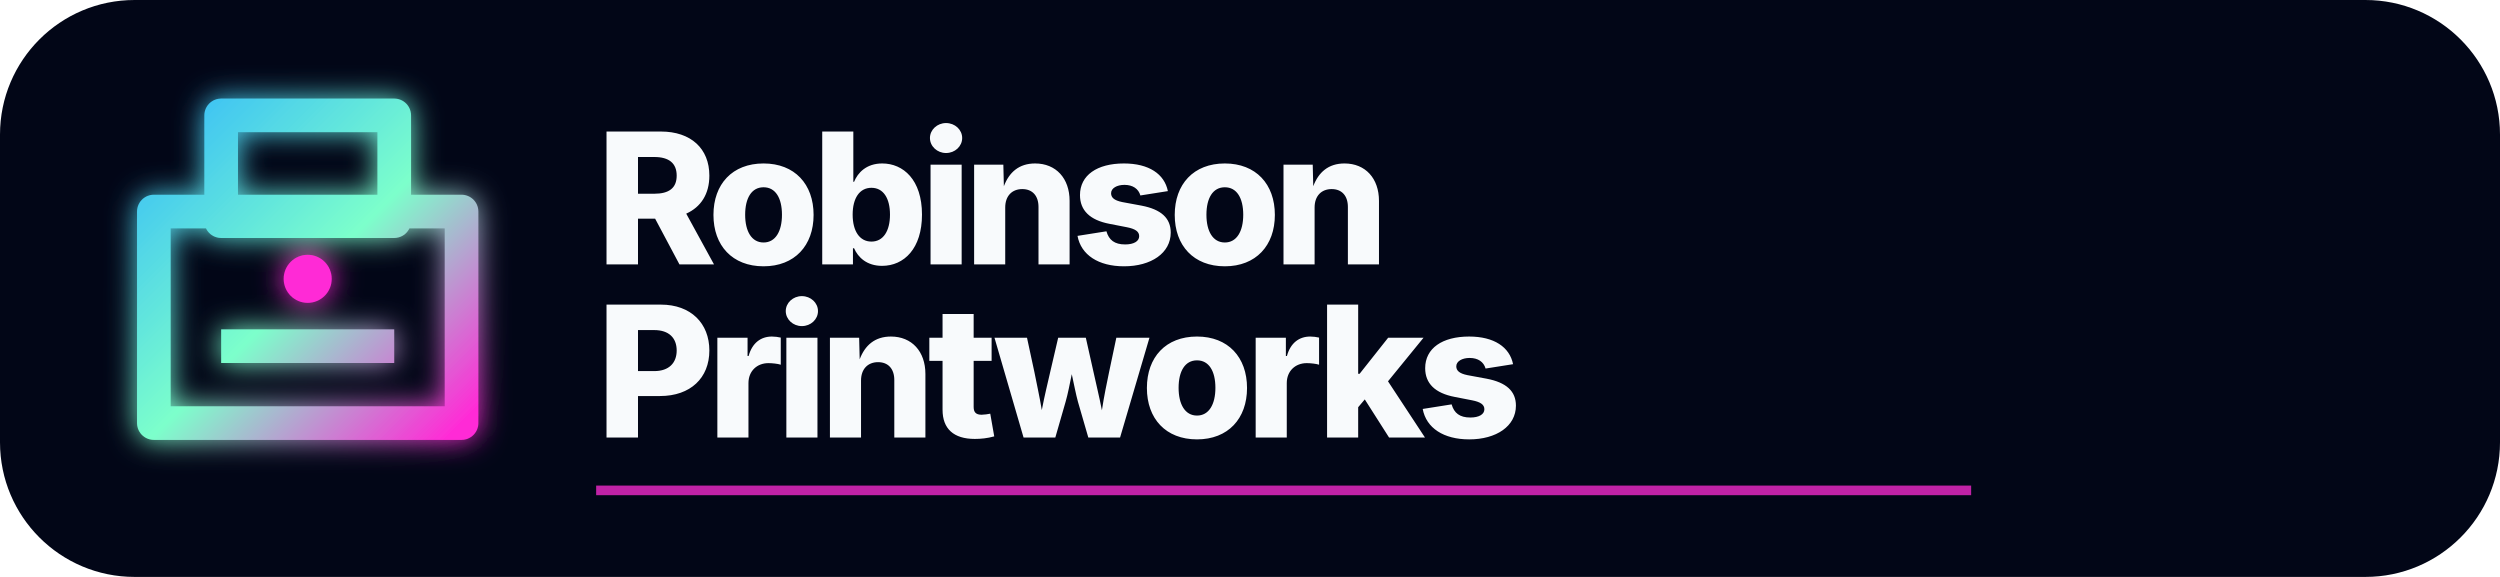
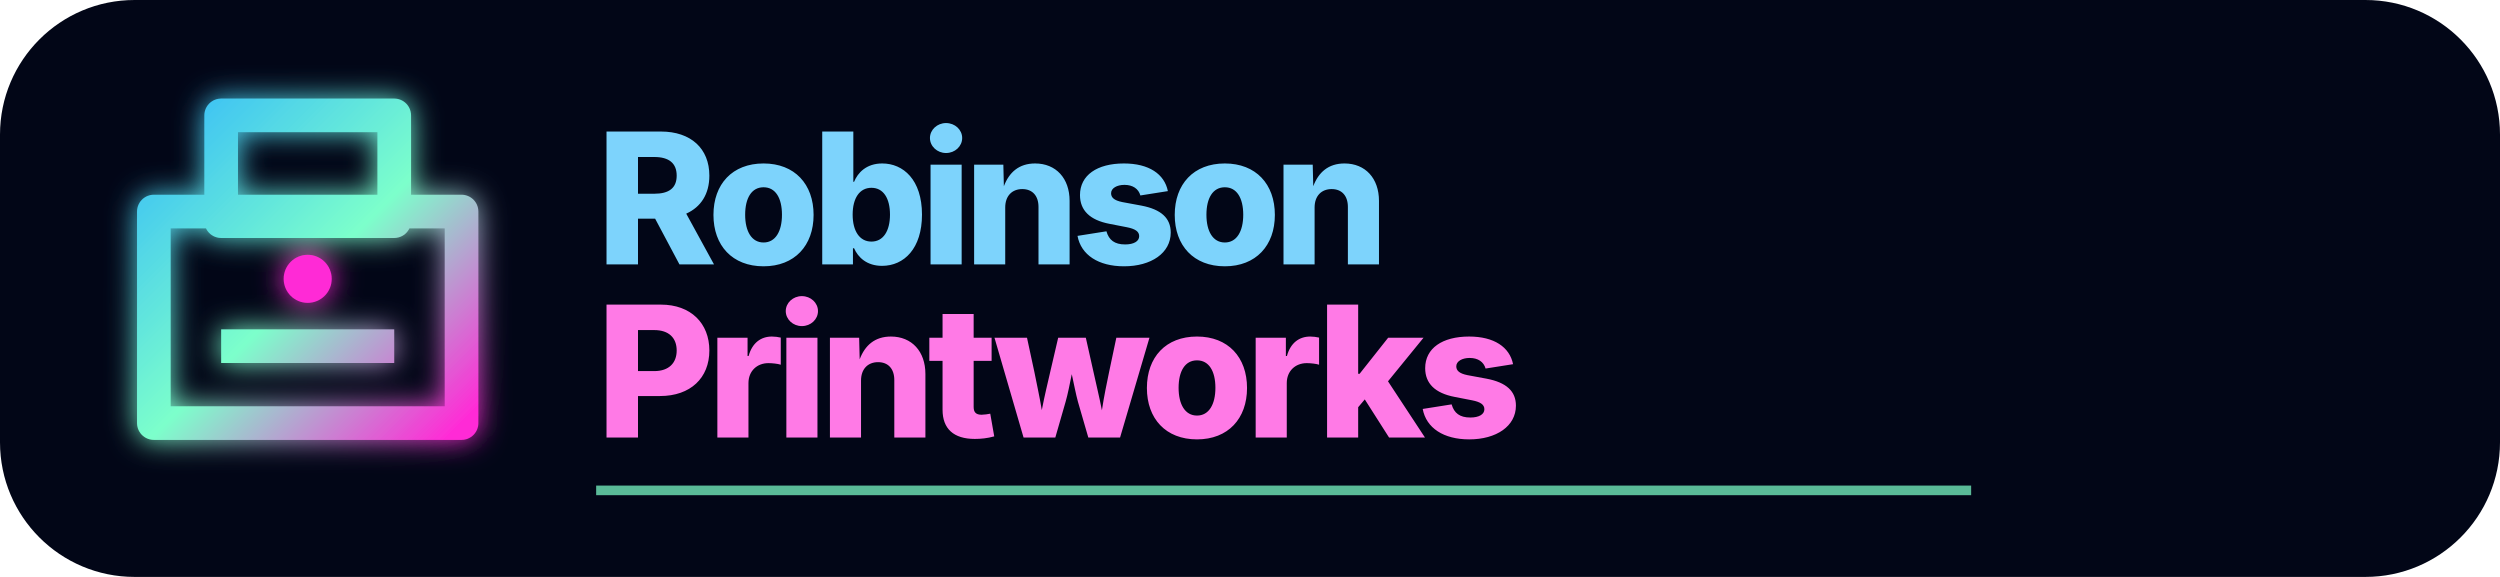
<svg xmlns="http://www.w3.org/2000/svg" viewBox="0 0 520 120" role="img" aria-labelledby="title desc">
  <defs>
    <linearGradient id="cyanPink" x1="0" y1="0" x2="1" y2="1">
      <stop stop-color="#38bdf8" />
      <stop offset="0.52" stop-color="#7cffcb" />
      <stop offset="1" stop-color="#ff2bd6" />
    </linearGradient>
    <filter id="glow" x="-40%" y="-40%" width="180%" height="180%">
      <feGaussianBlur stdDeviation="3" result="blur" />
      <feMerge>
        <feMergeNode in="blur" />
        <feMergeNode in="SourceGraphic" />
      </feMerge>
    </filter>
  </defs>
  <rect width="520" height="120" rx="28" fill="#020617" />
  <g filter="url(#glow)">
    <path d="M32 44h64v44H32zM46 24h36v22H46zM46 72h36" fill="none" stroke="url(#cyanPink)" stroke-width="7" stroke-linejoin="round" />
    <circle cx="64" cy="58" r="5" fill="#ff2bd6" />
  </g>
-   <g fill="#f8fafc" font-family="Inter, ui-sans-serif, system-ui, -apple-system, BlinkMacSystemFont, 'Segoe UI', sans-serif" font-weight="800">
-     <text x="124" y="55" font-size="38" letter-spacing="-1.7">Robinson</text>
-     <text x="124" y="91" font-size="38" letter-spacing="-1.7">Printworks</text>
+   <g font-family="Inter, ui-sans-serif, system-ui, -apple-system, BlinkMacSystemFont, 'Segoe UI', sans-serif" font-weight="800">
+     <text x="124" y="55" font-size="38" letter-spacing="-1.7" fill="#7dd3fc">Robinson</text>
+     <text x="124" y="91" font-size="38" letter-spacing="-1.7" fill="#ff7ae6">Printworks</text>
  </g>
-   <path d="M124 102h286" stroke="#ff2bd6" stroke-width="2" opacity="0.75" />
+   <path d="M124 102h286" stroke="#7cffcb" stroke-width="2" opacity="0.72" />
</svg>
